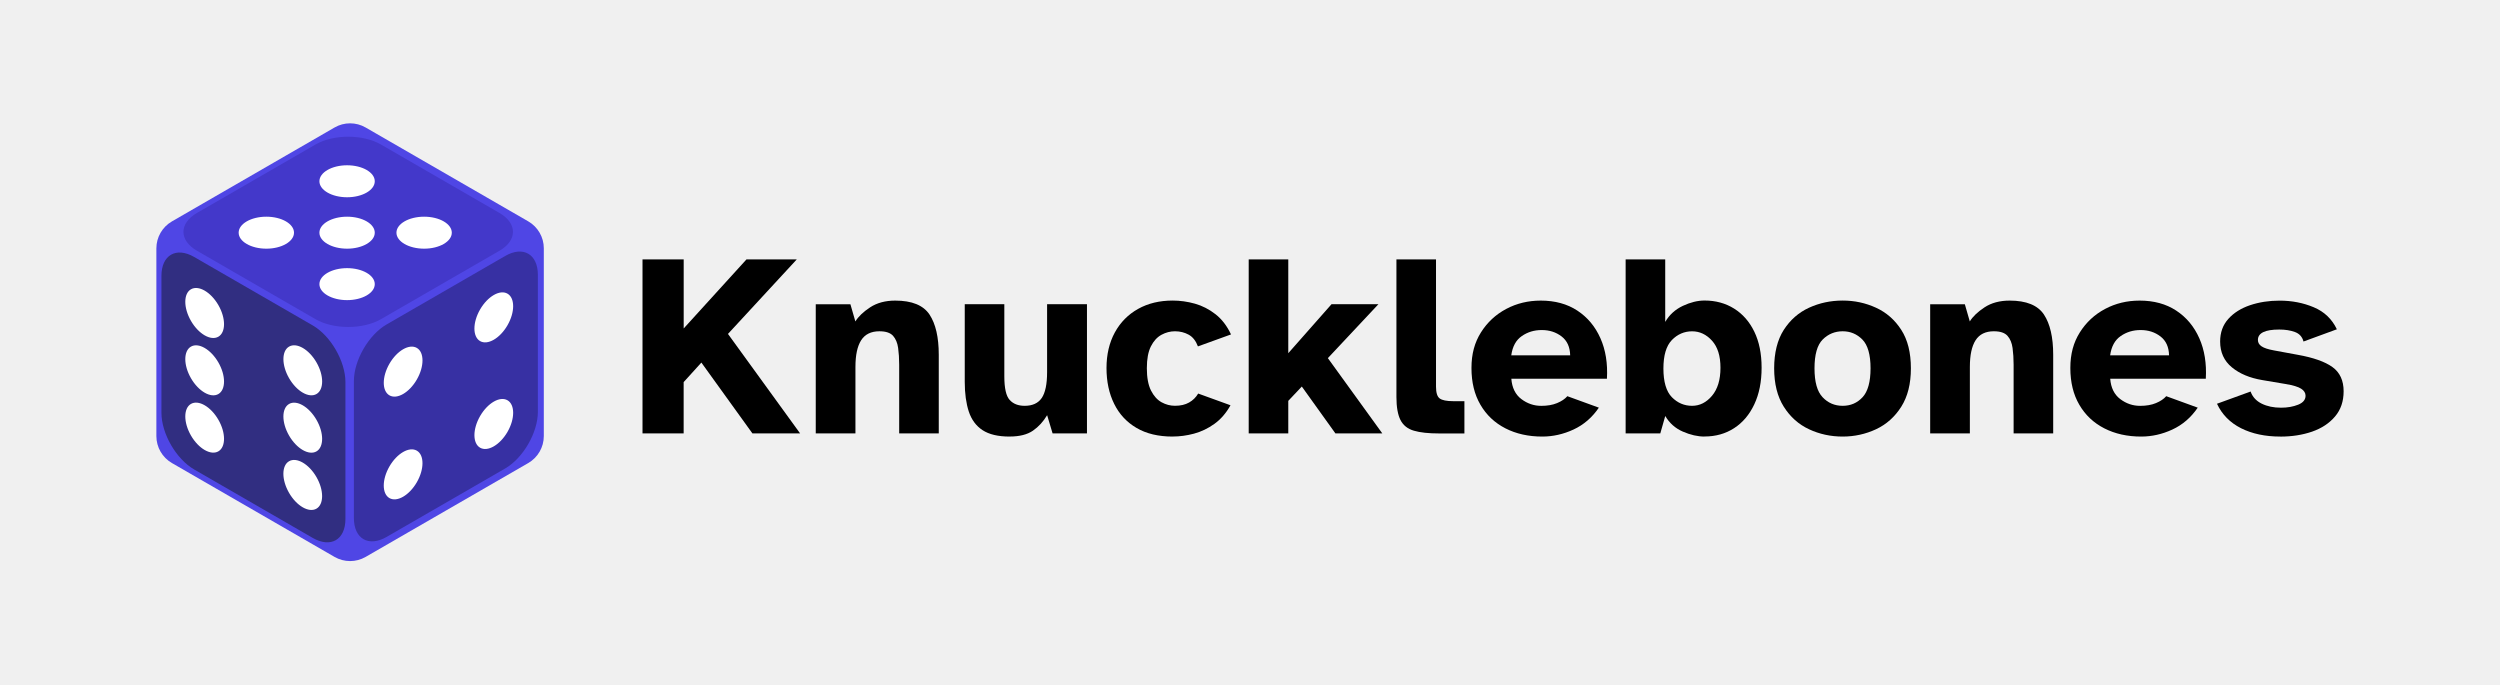
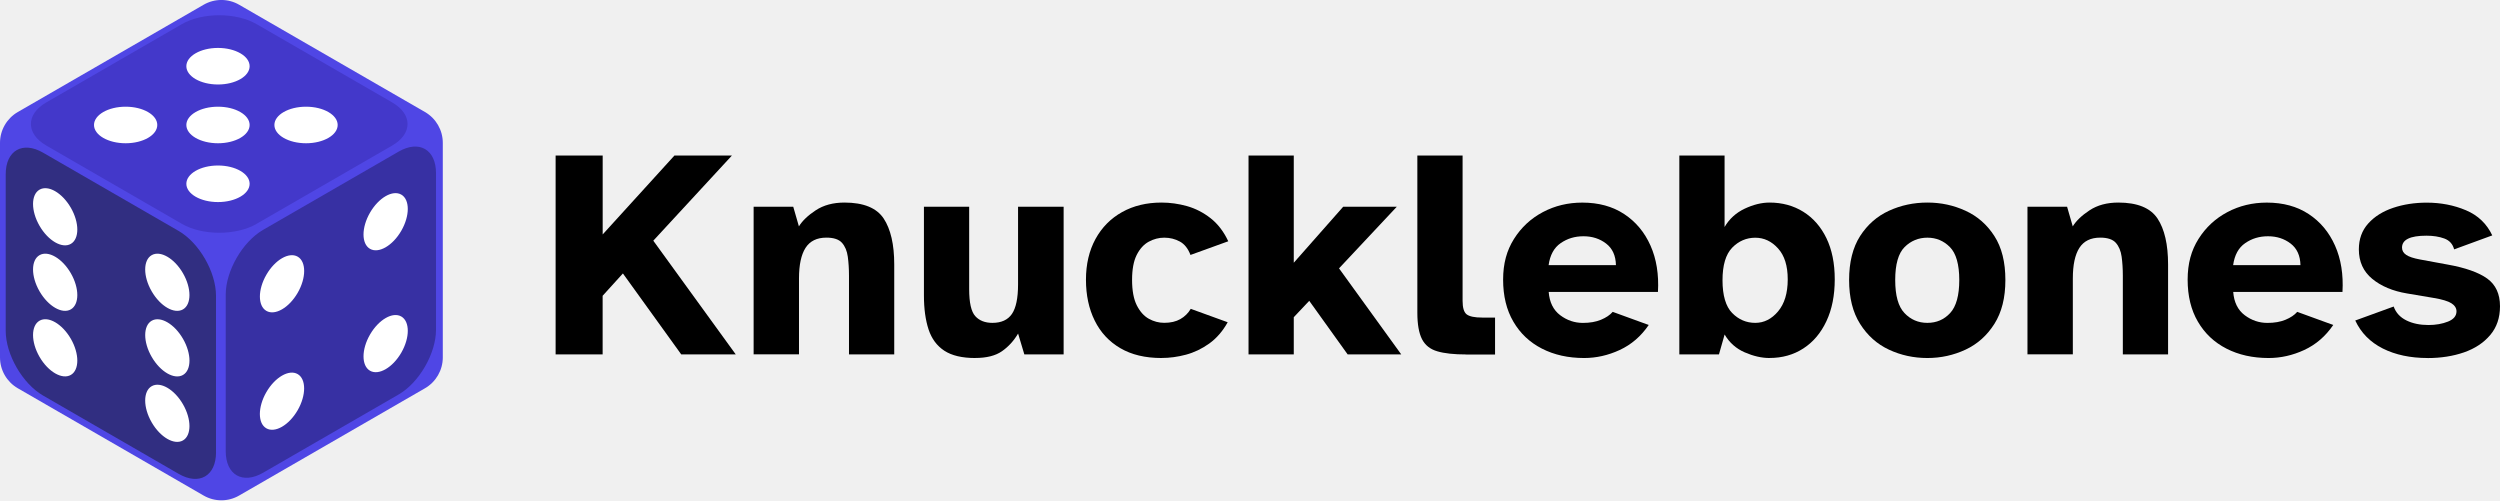
- <svg xmlns="http://www.w3.org/2000/svg" id="b" viewBox="0 0 690.96 189.16">
+ <svg xmlns="http://www.w3.org/2000/svg" id="b" viewBox="0 0 604.51 120.98">
  <g id="c">
-     <rect width="690.96" height="189.16" style="fill:none;" />
+     <g id="d">
+       <g>
+         <path d="M107.07,34.54v51.89c0,3.07-1.64,5.91-4.3,7.45l-44.94,25.94c-2.66,1.54-5.94,1.54-8.6,0L4.3,93.88c-2.66-1.54-4.3-4.37-4.3-7.45V34.54c0-3.07,1.64-5.91,4.3-7.45L49.23,1.15c2.66-1.54,5.94-1.54,8.6,0l44.94,25.94c2.66,1.54,4.3,4.37,4.3,7.45h0Z" style="fill:#4f46e5;" />
+         <g>
+           <path d="M62.06,54.13c-4.97,2.87-13.11,2.87-18.08,0L11.2,35.2c-4.97-2.87-4.97-7.57,0-10.44L43.97,5.84c4.97-2.87,13.11-2.87,18.08,0l32.77,18.92c4.97,2.87,4.97,7.57,0,10.44l-32.77,18.92h0Z" style="fill:#4338ca;" />
+           <path d="M52.24,109.36c0,5.74-4.07,8.09-9.04,5.22L10.42,95.65c-4.97-2.87-9.04-9.92-9.04-15.66V42.14c0-5.74,4.07-8.09,9.04-5.22l32.77,18.92c4.97,2.87,9.04,9.92,9.04,15.66v37.85h0Z" style="fill:#312e81;" />
+           <path d="M105.43,79.73c0,5.74-4.07,12.79-9.04,15.66l-32.77,18.92c-4.97,2.87-9.04,.52-9.04-5.22v-37.85c0-5.74,4.07-12.79,9.04-15.66l32.77-18.92c4.97-2.87,9.04-.52,9.04,5.22v37.85Z" style="fill:#3730a3;" />
+         </g>
+       </g>
+       <ellipse cx="52.71" cy="30.22" rx="7.65" ry="4.42" style="fill:#fff;" />
+       <ellipse cx="52.71" cy="44.44" rx="7.65" ry="4.42" style="fill:#fff;" />
+       <ellipse cx="52.71" cy="16.01" rx="7.65" ry="4.42" style="fill:#fff;" />
+       <ellipse cx="74" cy="30.22" rx="7.65" ry="4.42" style="fill:#fff;" />
+       <ellipse cx="30.38" cy="30.22" rx="7.65" ry="4.42" style="fill:#fff;" />
+       <ellipse cx="13.34" cy="52.42" rx="4.37" ry="7.57" transform="translate(-24.42 13.69) rotate(-30)" style="fill:#fff;" />
+       <ellipse cx="13.34" cy="68.26" rx="4.37" ry="7.57" transform="translate(-32.34 15.81) rotate(-30)" style="fill:#fff;" />
+       <ellipse cx="13.34" cy="84.1" rx="4.37" ry="7.57" transform="translate(-40.26 17.94) rotate(-30)" style="fill:#fff;" />
+       <ellipse cx="40.46" cy="68.26" rx="4.37" ry="7.57" transform="translate(-28.71 29.37) rotate(-30)" style="fill:#fff;" />
+       <ellipse cx="40.46" cy="84.11" rx="4.37" ry="7.57" transform="translate(-36.63 31.5) rotate(-30)" style="fill:#fff;" />
+       <ellipse cx="40.46" cy="99.94" rx="4.37" ry="7.57" transform="translate(-44.55 33.62) rotate(-30)" style="fill:#fff;" />
+       <ellipse cx="68.2" cy="68.62" rx="7.57" ry="4.37" transform="translate(-25.33 93.37) rotate(-60)" style="fill:#fff;" />
+       <ellipse cx="68.19" cy="97.01" rx="7.57" ry="4.37" transform="translate(-49.92 107.56) rotate(-60)" style="fill:#fff;" />
+       <ellipse cx="93.25" cy="53.62" rx="7.57" ry="4.37" transform="translate(.19 107.56) rotate(-60)" style="fill:#fff;" />
+       <ellipse cx="93.25" cy="83.09" rx="7.57" ry="4.37" transform="translate(-25.33 122.3) rotate(-60)" style="fill:#fff;" />
+     </g>
    <g>
-       <g id="d">
-         <g>
-           <path d="M150.3,68.64v51.89c0,3.07-1.64,5.91-4.3,7.45l-44.94,25.94c-2.66,1.54-5.94,1.54-8.6,0l-44.94-25.94c-2.66-1.54-4.3-4.37-4.3-7.45v-51.89c0-3.07,1.64-5.91,4.3-7.45l44.94-25.95c2.66-1.54,5.94-1.54,8.6,0l44.94,25.94c2.66,1.54,4.3,4.37,4.3,7.45h0Z" style="fill:#4f46e5;" />
-           <g>
-             <path d="M105.28,88.22c-4.97,2.87-13.11,2.87-18.08,0l-32.77-18.92c-4.97-2.87-4.97-7.57,0-10.44l32.77-18.92c4.97-2.87,13.11-2.87,18.08,0l32.77,18.92c4.97,2.87,4.97,7.57,0,10.44l-32.77,18.92h0Z" style="fill:#4338ca;" />
-             <path d="M95.47,143.45c0,5.74-4.07,8.09-9.04,5.22l-32.77-18.92c-4.97-2.87-9.04-9.92-9.04-15.66v-37.85c0-5.74,4.07-8.09,9.04-5.22l32.77,18.92c4.97,2.87,9.04,9.92,9.04,15.66v37.85h0Z" style="fill:#312e81;" />
-             <path d="M148.66,113.82c0,5.74-4.07,12.79-9.04,15.66l-32.77,18.92c-4.97,2.87-9.04,.52-9.04-5.22v-37.85c0-5.74,4.07-12.79,9.04-15.66l32.77-18.92c4.97-2.87,9.04-.52,9.04,5.22v37.85Z" style="fill:#3730a3;" />
-           </g>
-         </g>
-         <ellipse cx="95.93" cy="64.31" rx="7.65" ry="4.42" style="fill:#fff;" />
-         <ellipse cx="95.93" cy="78.53" rx="7.65" ry="4.42" style="fill:#fff;" />
-         <ellipse cx="95.93" cy="50.1" rx="7.65" ry="4.42" style="fill:#fff;" />
-         <ellipse cx="117.22" cy="64.31" rx="7.65" ry="4.42" style="fill:#fff;" />
-         <ellipse cx="73.61" cy="64.31" rx="7.65" ry="4.42" style="fill:#fff;" />
-         <ellipse cx="56.57" cy="86.51" rx="4.37" ry="7.57" transform="translate(-35.68 39.87) rotate(-30)" style="fill:#fff;" />
-         <ellipse cx="56.57" cy="102.35" rx="4.37" ry="7.57" transform="translate(-43.6 42) rotate(-30)" style="fill:#fff;" />
-         <ellipse cx="56.57" cy="118.19" rx="4.37" ry="7.57" transform="translate(-51.52 44.12) rotate(-30)" style="fill:#fff;" />
-         <ellipse cx="83.68" cy="102.35" rx="4.37" ry="7.57" transform="translate(-39.96 55.55) rotate(-30)" style="fill:#fff;" />
-         <ellipse cx="83.68" cy="118.2" rx="4.37" ry="7.57" transform="translate(-47.89 57.68) rotate(-30)" style="fill:#fff;" />
-         <ellipse cx="83.68" cy="134.03" rx="4.37" ry="7.57" transform="translate(-55.81 59.8) rotate(-30)" style="fill:#fff;" />
-         <ellipse cx="111.42" cy="102.71" rx="7.57" ry="4.37" transform="translate(-33.24 147.85) rotate(-60)" style="fill:#fff;" />
-         <ellipse cx="111.42" cy="131.1" rx="7.57" ry="4.37" transform="translate(-57.83 162.05) rotate(-60)" style="fill:#fff;" />
-         <ellipse cx="136.47" cy="87.71" rx="7.57" ry="4.37" transform="translate(-7.72 162.05) rotate(-60)" style="fill:#fff;" />
-         <ellipse cx="136.47" cy="117.18" rx="7.57" ry="4.37" transform="translate(-33.24 176.78) rotate(-60)" style="fill:#fff;" />
-       </g>
-       <g>
-         <path d="M177.58,119.8v-48.1h11.38v19.08l17.35-19.08h13.9l-19.01,20.59,19.94,27.5h-13.18l-14.11-19.58-4.9,5.4v14.18h-11.38Z" />
-         <path d="M225.46,119.8v-35.71h9.58l1.37,4.75c.82-1.34,2.17-2.64,4.07-3.89,1.9-1.25,4.21-1.87,6.95-1.87,4.61,0,7.76,1.29,9.47,3.85,1.7,2.57,2.56,6.28,2.56,11.12v21.74h-10.94v-19.01c0-1.68-.1-3.21-.29-4.61-.19-1.39-.66-2.51-1.4-3.35-.75-.84-2-1.26-3.78-1.26-2.3,0-3.98,.83-5.04,2.48-1.06,1.66-1.58,4.12-1.58,7.38v18.36h-10.94Z" />
-         <path d="M279.03,120.66c-3.17,0-5.65-.59-7.45-1.76-1.8-1.18-3.07-2.89-3.82-5.15-.74-2.26-1.12-4.99-1.12-8.21v-21.46h10.94v19.94c0,3.26,.49,5.44,1.48,6.52,.98,1.08,2.36,1.62,4.14,1.62,2.16,0,3.73-.72,4.72-2.16,.98-1.44,1.48-3.82,1.48-7.13v-18.79h11.02v35.71h-9.5l-1.51-5.04c-1.06,1.78-2.36,3.2-3.92,4.28-1.56,1.08-3.71,1.62-6.44,1.62Z" />
-         <path d="M324.1,120.66c-3.94,0-7.26-.79-9.97-2.38-2.71-1.58-4.78-3.8-6.19-6.66-1.42-2.86-2.12-6.16-2.12-9.9s.77-7.02,2.3-9.83c1.54-2.81,3.68-4.98,6.44-6.52,2.76-1.54,5.94-2.3,9.54-2.3,2.06,0,4.12,.29,6.16,.86,2.04,.58,3.94,1.55,5.69,2.92,1.75,1.37,3.18,3.23,4.28,5.58l-9.14,3.31c-.58-1.54-1.43-2.62-2.56-3.24-1.13-.62-2.39-.94-3.78-.94-1.3,0-2.54,.32-3.74,.97-1.2,.65-2.17,1.72-2.92,3.2-.75,1.49-1.12,3.5-1.12,6.05s.38,4.64,1.15,6.16c.77,1.51,1.74,2.59,2.92,3.24,1.18,.65,2.41,.97,3.71,.97,1.54,0,2.83-.3,3.89-.9,1.06-.6,1.9-1.43,2.52-2.48l8.93,3.24c-1.2,2.16-2.69,3.88-4.46,5.15-1.78,1.27-3.66,2.17-5.65,2.7-1.99,.53-3.95,.79-5.87,.79Z" />
-         <path d="M345.12,119.8v-48.1h10.94v25.92l11.95-13.54h12.96l-13.97,14.9,15.05,20.81h-12.96l-9.29-12.96-3.74,3.96v9h-10.94Z" />
-         <path d="M397.76,119.8c-2.93,0-5.26-.25-6.98-.76-1.73-.5-2.96-1.49-3.71-2.95-.74-1.46-1.12-3.59-1.12-6.37v-38.02h10.94v35.14c0,1.68,.33,2.77,1.01,3.28,.67,.5,1.92,.76,3.74,.76h3.1v8.93h-6.98Z" />
-         <path d="M426.27,120.66c-3.84,0-7.24-.76-10.19-2.27-2.95-1.51-5.26-3.68-6.91-6.52-1.66-2.83-2.48-6.22-2.48-10.15s.88-7.08,2.63-9.86c1.75-2.78,4.08-4.94,6.98-6.48,2.9-1.54,6.08-2.3,9.54-2.3,3.94,0,7.31,.92,10.12,2.77,2.81,1.85,4.93,4.39,6.37,7.63,1.44,3.24,2.04,6.97,1.8,11.2h-26.42c.19,2.5,1.12,4.37,2.77,5.62,1.66,1.25,3.49,1.87,5.51,1.87,1.68,0,3.13-.25,4.36-.76s2.17-1.14,2.84-1.91l8.71,3.17c-1.87,2.74-4.21,4.75-7.02,6.05s-5.68,1.94-8.6,1.94Zm-8.57-22.46h16.27c-.05-2.3-.84-4.04-2.38-5.22-1.54-1.18-3.36-1.76-5.47-1.76s-3.9,.55-5.51,1.66c-1.61,1.1-2.58,2.88-2.92,5.33Z" />
-         <path d="M471.12,120.66c-1.92,0-3.92-.46-6.01-1.37s-3.71-2.35-4.86-4.32l-1.37,4.82h-9.58v-48.1h10.94v17.28c1.15-1.97,2.77-3.44,4.86-4.43,2.09-.98,4.09-1.48,6.01-1.48,3.07,0,5.8,.75,8.17,2.23,2.38,1.49,4.24,3.61,5.58,6.37,1.34,2.76,2.02,6.08,2.02,9.97s-.67,7.26-2.02,10.12c-1.34,2.86-3.2,5.05-5.58,6.59-2.38,1.54-5.1,2.3-8.17,2.3Zm-3.46-8.5c2.11,0,3.95-.92,5.51-2.77,1.56-1.85,2.34-4.43,2.34-7.74s-.78-5.76-2.34-7.49c-1.56-1.73-3.4-2.59-5.51-2.59s-4.02,.8-5.58,2.41c-1.56,1.61-2.34,4.24-2.34,7.88s.78,6.34,2.34,7.92c1.56,1.58,3.42,2.38,5.58,2.38Z" />
-         <path d="M509.28,120.66c-3.31,0-6.41-.67-9.29-2.02-2.88-1.34-5.21-3.42-6.98-6.23-1.78-2.81-2.66-6.35-2.66-10.62s.89-7.86,2.66-10.62c1.78-2.76,4.1-4.8,6.98-6.12,2.88-1.32,5.98-1.98,9.29-1.98s6.34,.66,9.22,1.98c2.88,1.32,5.21,3.36,6.98,6.12,1.78,2.76,2.66,6.3,2.66,10.62s-.89,7.81-2.66,10.62c-1.78,2.81-4.1,4.88-6.98,6.23-2.88,1.34-5.95,2.02-9.22,2.02Zm0-8.5c2.21,0,4.04-.79,5.51-2.38,1.46-1.58,2.2-4.25,2.2-7.99s-.76-6.44-2.27-7.96-3.32-2.27-5.44-2.27-4,.76-5.51,2.27-2.27,4.17-2.27,7.96,.74,6.41,2.23,7.99c1.49,1.58,3.34,2.38,5.54,2.38Z" />
-         <path d="M533.47,119.8v-35.71h9.58l1.37,4.75c.82-1.34,2.17-2.64,4.07-3.89,1.9-1.25,4.21-1.87,6.95-1.87,4.61,0,7.76,1.29,9.47,3.85,1.7,2.57,2.56,6.28,2.56,11.12v21.74h-10.94v-19.01c0-1.68-.1-3.21-.29-4.61-.19-1.39-.66-2.51-1.4-3.35-.75-.84-2-1.26-3.78-1.26-2.3,0-3.98,.83-5.04,2.48-1.06,1.66-1.58,4.12-1.58,7.38v18.36h-10.94Z" />
-         <path d="M591.79,120.66c-3.84,0-7.24-.76-10.19-2.27-2.95-1.51-5.26-3.68-6.91-6.52-1.66-2.83-2.48-6.22-2.48-10.15s.88-7.08,2.63-9.86c1.75-2.78,4.08-4.94,6.98-6.48,2.9-1.54,6.08-2.3,9.54-2.3,3.94,0,7.31,.92,10.12,2.77,2.81,1.85,4.93,4.39,6.37,7.63,1.44,3.24,2.04,6.97,1.8,11.2h-26.42c.19,2.5,1.12,4.37,2.77,5.62,1.66,1.25,3.49,1.87,5.51,1.87,1.68,0,3.13-.25,4.36-.76s2.17-1.14,2.84-1.91l8.71,3.17c-1.87,2.74-4.21,4.75-7.02,6.05s-5.68,1.94-8.6,1.94Zm-8.57-22.46h16.27c-.05-2.3-.84-4.04-2.38-5.22-1.54-1.18-3.36-1.76-5.47-1.76s-3.9,.55-5.51,1.66c-1.61,1.1-2.58,2.88-2.92,5.33Z" />
-         <path d="M630.24,120.66c-4.18,0-7.79-.77-10.84-2.3-3.05-1.54-5.27-3.79-6.66-6.77l9.29-3.38c.53,1.49,1.55,2.6,3.06,3.35,1.51,.75,3.3,1.12,5.36,1.12,1.78,0,3.35-.28,4.72-.83,1.37-.55,2.05-1.38,2.05-2.48,0-.77-.41-1.42-1.22-1.94-.82-.53-2.26-.96-4.32-1.3l-6.41-1.08c-3.46-.58-6.26-1.75-8.42-3.53-2.16-1.78-3.24-4.15-3.24-7.13,0-2.5,.76-4.58,2.27-6.26,1.51-1.68,3.52-2.94,6.01-3.78,2.5-.84,5.21-1.26,8.14-1.26,3.41,0,6.56,.61,9.47,1.84,2.9,1.22,5.03,3.25,6.37,6.08l-9.22,3.38c-.34-1.3-1.13-2.17-2.38-2.63-1.25-.46-2.69-.68-4.32-.68-3.94,0-5.9,.96-5.9,2.88,0,.72,.33,1.31,1.01,1.76,.67,.46,1.8,.83,3.38,1.12l6.62,1.22c4.32,.77,7.51,1.9,9.58,3.38,2.06,1.49,3.1,3.72,3.1,6.7,0,2.79-.79,5.11-2.38,6.98s-3.7,3.26-6.34,4.18c-2.64,.91-5.57,1.37-8.78,1.37Z" />
-       </g>
+       <path d="M134.35,85.71V37.61h11.38v19.08l17.35-19.08h13.9l-19.01,20.59,19.94,27.5h-13.18l-14.11-19.58-4.9,5.4v14.18h-11.38Z" />
+       <path d="M182.23,85.71V49.99h9.58l1.37,4.75c.82-1.34,2.17-2.64,4.07-3.89,1.9-1.25,4.21-1.87,6.95-1.87,4.61,0,7.76,1.29,9.47,3.85,1.7,2.57,2.56,6.28,2.56,11.12v21.74h-10.94v-19.01c0-1.68-.1-3.21-.29-4.61-.19-1.39-.66-2.51-1.4-3.35-.75-.84-2-1.26-3.78-1.26-2.3,0-3.98,.83-5.04,2.48-1.06,1.66-1.58,4.12-1.58,7.38v18.36h-10.94Z" />
+       <path d="M235.8,86.57c-3.17,0-5.65-.59-7.45-1.76-1.8-1.18-3.07-2.89-3.82-5.15-.74-2.26-1.12-4.99-1.12-8.21v-21.46h10.94v19.94c0,3.26,.49,5.44,1.48,6.52,.98,1.08,2.36,1.62,4.14,1.62,2.16,0,3.73-.72,4.72-2.16,.98-1.44,1.48-3.82,1.48-7.13v-18.79h11.02v35.71h-9.5l-1.51-5.04c-1.06,1.78-2.36,3.2-3.92,4.28-1.56,1.08-3.71,1.62-6.44,1.62Z" />
+       <path d="M280.87,86.57c-3.94,0-7.26-.79-9.97-2.38-2.71-1.58-4.78-3.8-6.19-6.66-1.42-2.86-2.12-6.16-2.12-9.9s.77-7.02,2.3-9.83c1.54-2.81,3.68-4.98,6.44-6.52,2.76-1.54,5.94-2.3,9.54-2.3,2.06,0,4.12,.29,6.16,.86,2.04,.58,3.94,1.55,5.69,2.92,1.75,1.37,3.18,3.23,4.28,5.58l-9.14,3.31c-.58-1.54-1.43-2.62-2.56-3.24-1.13-.62-2.39-.94-3.78-.94-1.3,0-2.54,.32-3.74,.97-1.2,.65-2.17,1.72-2.92,3.2-.75,1.49-1.12,3.5-1.12,6.05s.38,4.64,1.15,6.16c.77,1.51,1.74,2.59,2.92,3.24,1.18,.65,2.41,.97,3.71,.97,1.54,0,2.83-.3,3.89-.9,1.06-.6,1.9-1.43,2.52-2.48l8.93,3.24c-1.2,2.16-2.69,3.88-4.46,5.15-1.78,1.27-3.66,2.17-5.65,2.7-1.99,.53-3.95,.79-5.87,.79Z" />
+       <path d="M301.9,85.71V37.61h10.94v25.92l11.95-13.54h12.96l-13.97,14.9,15.05,20.81h-12.96l-9.29-12.96-3.74,3.96v9h-10.94Z" />
+       <path d="M354.53,85.71c-2.93,0-5.26-.25-6.98-.76-1.73-.5-2.96-1.49-3.71-2.95-.74-1.46-1.12-3.59-1.12-6.37V37.61h10.94v35.14c0,1.68,.33,2.77,1.01,3.28,.67,.5,1.92,.76,3.74,.76h3.1v8.93h-6.98Z" />
+       <path d="M383.04,86.57c-3.84,0-7.24-.76-10.19-2.27-2.95-1.51-5.26-3.68-6.91-6.52-1.66-2.83-2.48-6.22-2.48-10.15s.88-7.08,2.63-9.86c1.75-2.78,4.08-4.94,6.98-6.48,2.9-1.54,6.08-2.3,9.54-2.3,3.94,0,7.31,.92,10.12,2.77,2.81,1.85,4.93,4.39,6.37,7.63,1.44,3.24,2.04,6.97,1.8,11.2h-26.42c.19,2.5,1.12,4.37,2.77,5.62,1.66,1.25,3.49,1.87,5.51,1.87,1.68,0,3.13-.25,4.36-.76s2.17-1.14,2.84-1.91l8.71,3.17c-1.87,2.74-4.21,4.75-7.02,6.05s-5.68,1.94-8.6,1.94Zm-8.57-22.46h16.27c-.05-2.3-.84-4.04-2.38-5.22-1.54-1.18-3.36-1.76-5.47-1.76s-3.9,.55-5.51,1.66c-1.61,1.1-2.58,2.88-2.92,5.33Z" />
+       <path d="M427.89,86.57c-1.92,0-3.92-.46-6.01-1.37s-3.71-2.35-4.86-4.32l-1.37,4.82h-9.58V37.61h10.94v17.28c1.15-1.97,2.77-3.44,4.86-4.43,2.09-.98,4.09-1.48,6.01-1.48,3.07,0,5.8,.75,8.17,2.23,2.38,1.49,4.24,3.61,5.58,6.37,1.34,2.76,2.02,6.08,2.02,9.97s-.67,7.26-2.02,10.12c-1.34,2.86-3.2,5.05-5.58,6.59-2.38,1.54-5.1,2.3-8.17,2.3Zm-3.46-8.5c2.11,0,3.95-.92,5.51-2.77,1.56-1.85,2.34-4.43,2.34-7.74s-.78-5.76-2.34-7.49c-1.56-1.73-3.4-2.59-5.51-2.59s-4.02,.8-5.58,2.41c-1.56,1.61-2.34,4.24-2.34,7.88s.78,6.34,2.34,7.92c1.56,1.58,3.42,2.38,5.58,2.38Z" />
+       <path d="M466.05,86.57c-3.31,0-6.41-.67-9.29-2.02-2.88-1.34-5.21-3.42-6.98-6.23-1.78-2.81-2.66-6.35-2.66-10.62s.89-7.86,2.66-10.62c1.78-2.76,4.1-4.8,6.98-6.12,2.88-1.32,5.98-1.98,9.29-1.98s6.34,.66,9.22,1.98c2.88,1.32,5.21,3.36,6.98,6.12,1.78,2.76,2.66,6.3,2.66,10.62s-.89,7.81-2.66,10.62c-1.78,2.81-4.1,4.88-6.98,6.23-2.88,1.34-5.95,2.02-9.22,2.02Zm0-8.5c2.21,0,4.04-.79,5.51-2.38,1.46-1.58,2.2-4.25,2.2-7.99s-.76-6.44-2.27-7.96-3.32-2.27-5.44-2.27-4,.76-5.51,2.27-2.27,4.17-2.27,7.96,.74,6.41,2.23,7.99c1.49,1.58,3.34,2.38,5.54,2.38Z" />
+       <path d="M490.25,85.71V49.99h9.58l1.37,4.75c.82-1.34,2.17-2.64,4.07-3.89,1.9-1.25,4.21-1.87,6.95-1.87,4.61,0,7.76,1.29,9.47,3.85,1.7,2.57,2.56,6.28,2.56,11.12v21.74h-10.94v-19.01c0-1.68-.1-3.21-.29-4.61-.19-1.39-.66-2.51-1.4-3.35-.75-.84-2-1.26-3.78-1.26-2.3,0-3.98,.83-5.04,2.48-1.06,1.66-1.58,4.12-1.58,7.38v18.36h-10.94Z" />
+       <path d="M548.56,86.57c-3.84,0-7.24-.76-10.19-2.27-2.95-1.51-5.26-3.68-6.91-6.52-1.66-2.83-2.48-6.22-2.48-10.15s.88-7.08,2.63-9.86c1.75-2.78,4.08-4.94,6.98-6.48,2.9-1.54,6.08-2.3,9.54-2.3,3.94,0,7.31,.92,10.12,2.77,2.81,1.85,4.93,4.39,6.37,7.63,1.44,3.24,2.04,6.97,1.8,11.2h-26.42c.19,2.5,1.12,4.37,2.77,5.62,1.66,1.25,3.49,1.87,5.51,1.87,1.68,0,3.13-.25,4.36-.76s2.17-1.14,2.84-1.91l8.71,3.17c-1.87,2.74-4.21,4.75-7.02,6.05s-5.68,1.94-8.6,1.94Zm-8.57-22.46h16.27c-.05-2.3-.84-4.04-2.38-5.22-1.54-1.18-3.36-1.76-5.47-1.76s-3.9,.55-5.51,1.66c-1.61,1.1-2.58,2.88-2.92,5.33Z" />
+       <path d="M587.01,86.57c-4.18,0-7.79-.77-10.84-2.3-3.05-1.54-5.27-3.79-6.66-6.77l9.29-3.38c.53,1.49,1.55,2.6,3.06,3.35,1.51,.75,3.3,1.12,5.36,1.12,1.78,0,3.35-.28,4.72-.83,1.37-.55,2.05-1.38,2.05-2.48,0-.77-.41-1.42-1.22-1.94-.82-.53-2.26-.96-4.32-1.3l-6.41-1.08c-3.46-.58-6.26-1.75-8.42-3.53-2.16-1.78-3.24-4.15-3.24-7.13,0-2.5,.76-4.58,2.27-6.26,1.51-1.68,3.52-2.94,6.01-3.78,2.5-.84,5.21-1.26,8.14-1.26,3.41,0,6.56,.61,9.47,1.84,2.9,1.22,5.03,3.25,6.37,6.08l-9.22,3.38c-.34-1.3-1.13-2.17-2.38-2.63-1.25-.46-2.69-.68-4.32-.68-3.94,0-5.9,.96-5.9,2.88,0,.72,.33,1.31,1.01,1.76,.67,.46,1.8,.83,3.38,1.12l6.62,1.22c4.32,.77,7.51,1.9,9.58,3.38,2.06,1.49,3.1,3.72,3.1,6.7,0,2.79-.79,5.11-2.38,6.98s-3.7,3.26-6.34,4.18c-2.64,.91-5.57,1.37-8.78,1.37Z" />
    </g>
  </g>
</svg>
